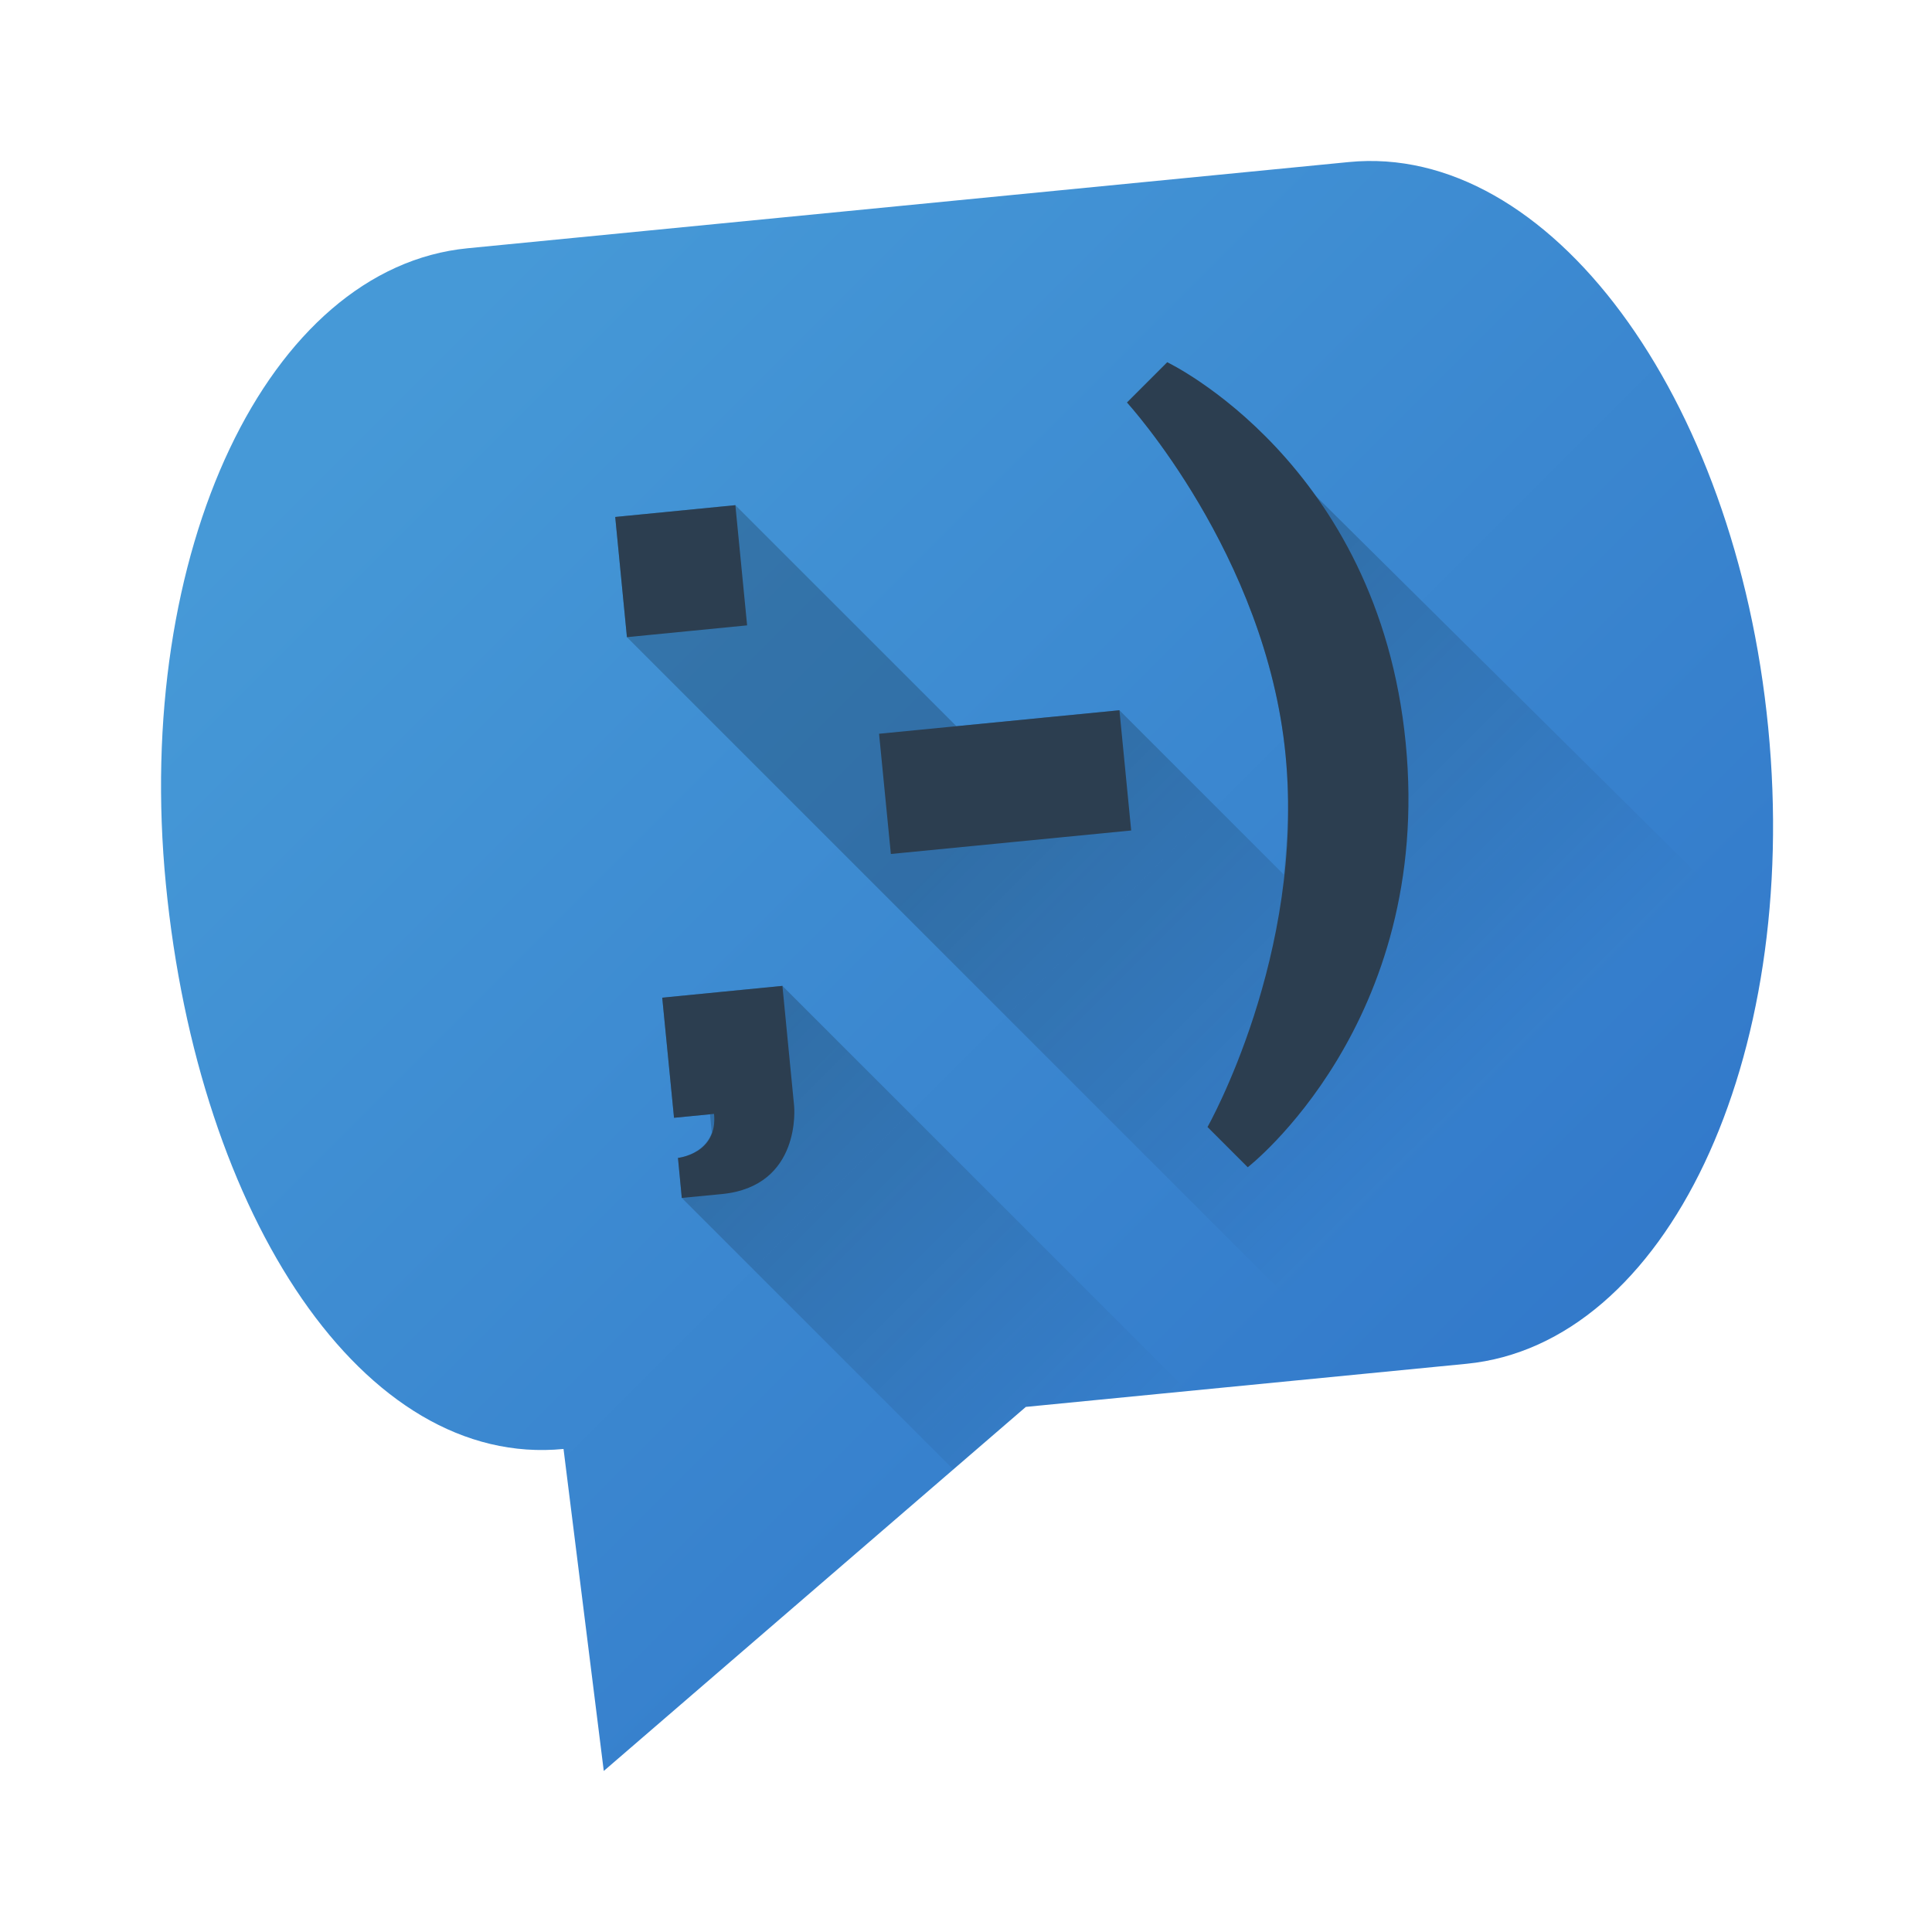
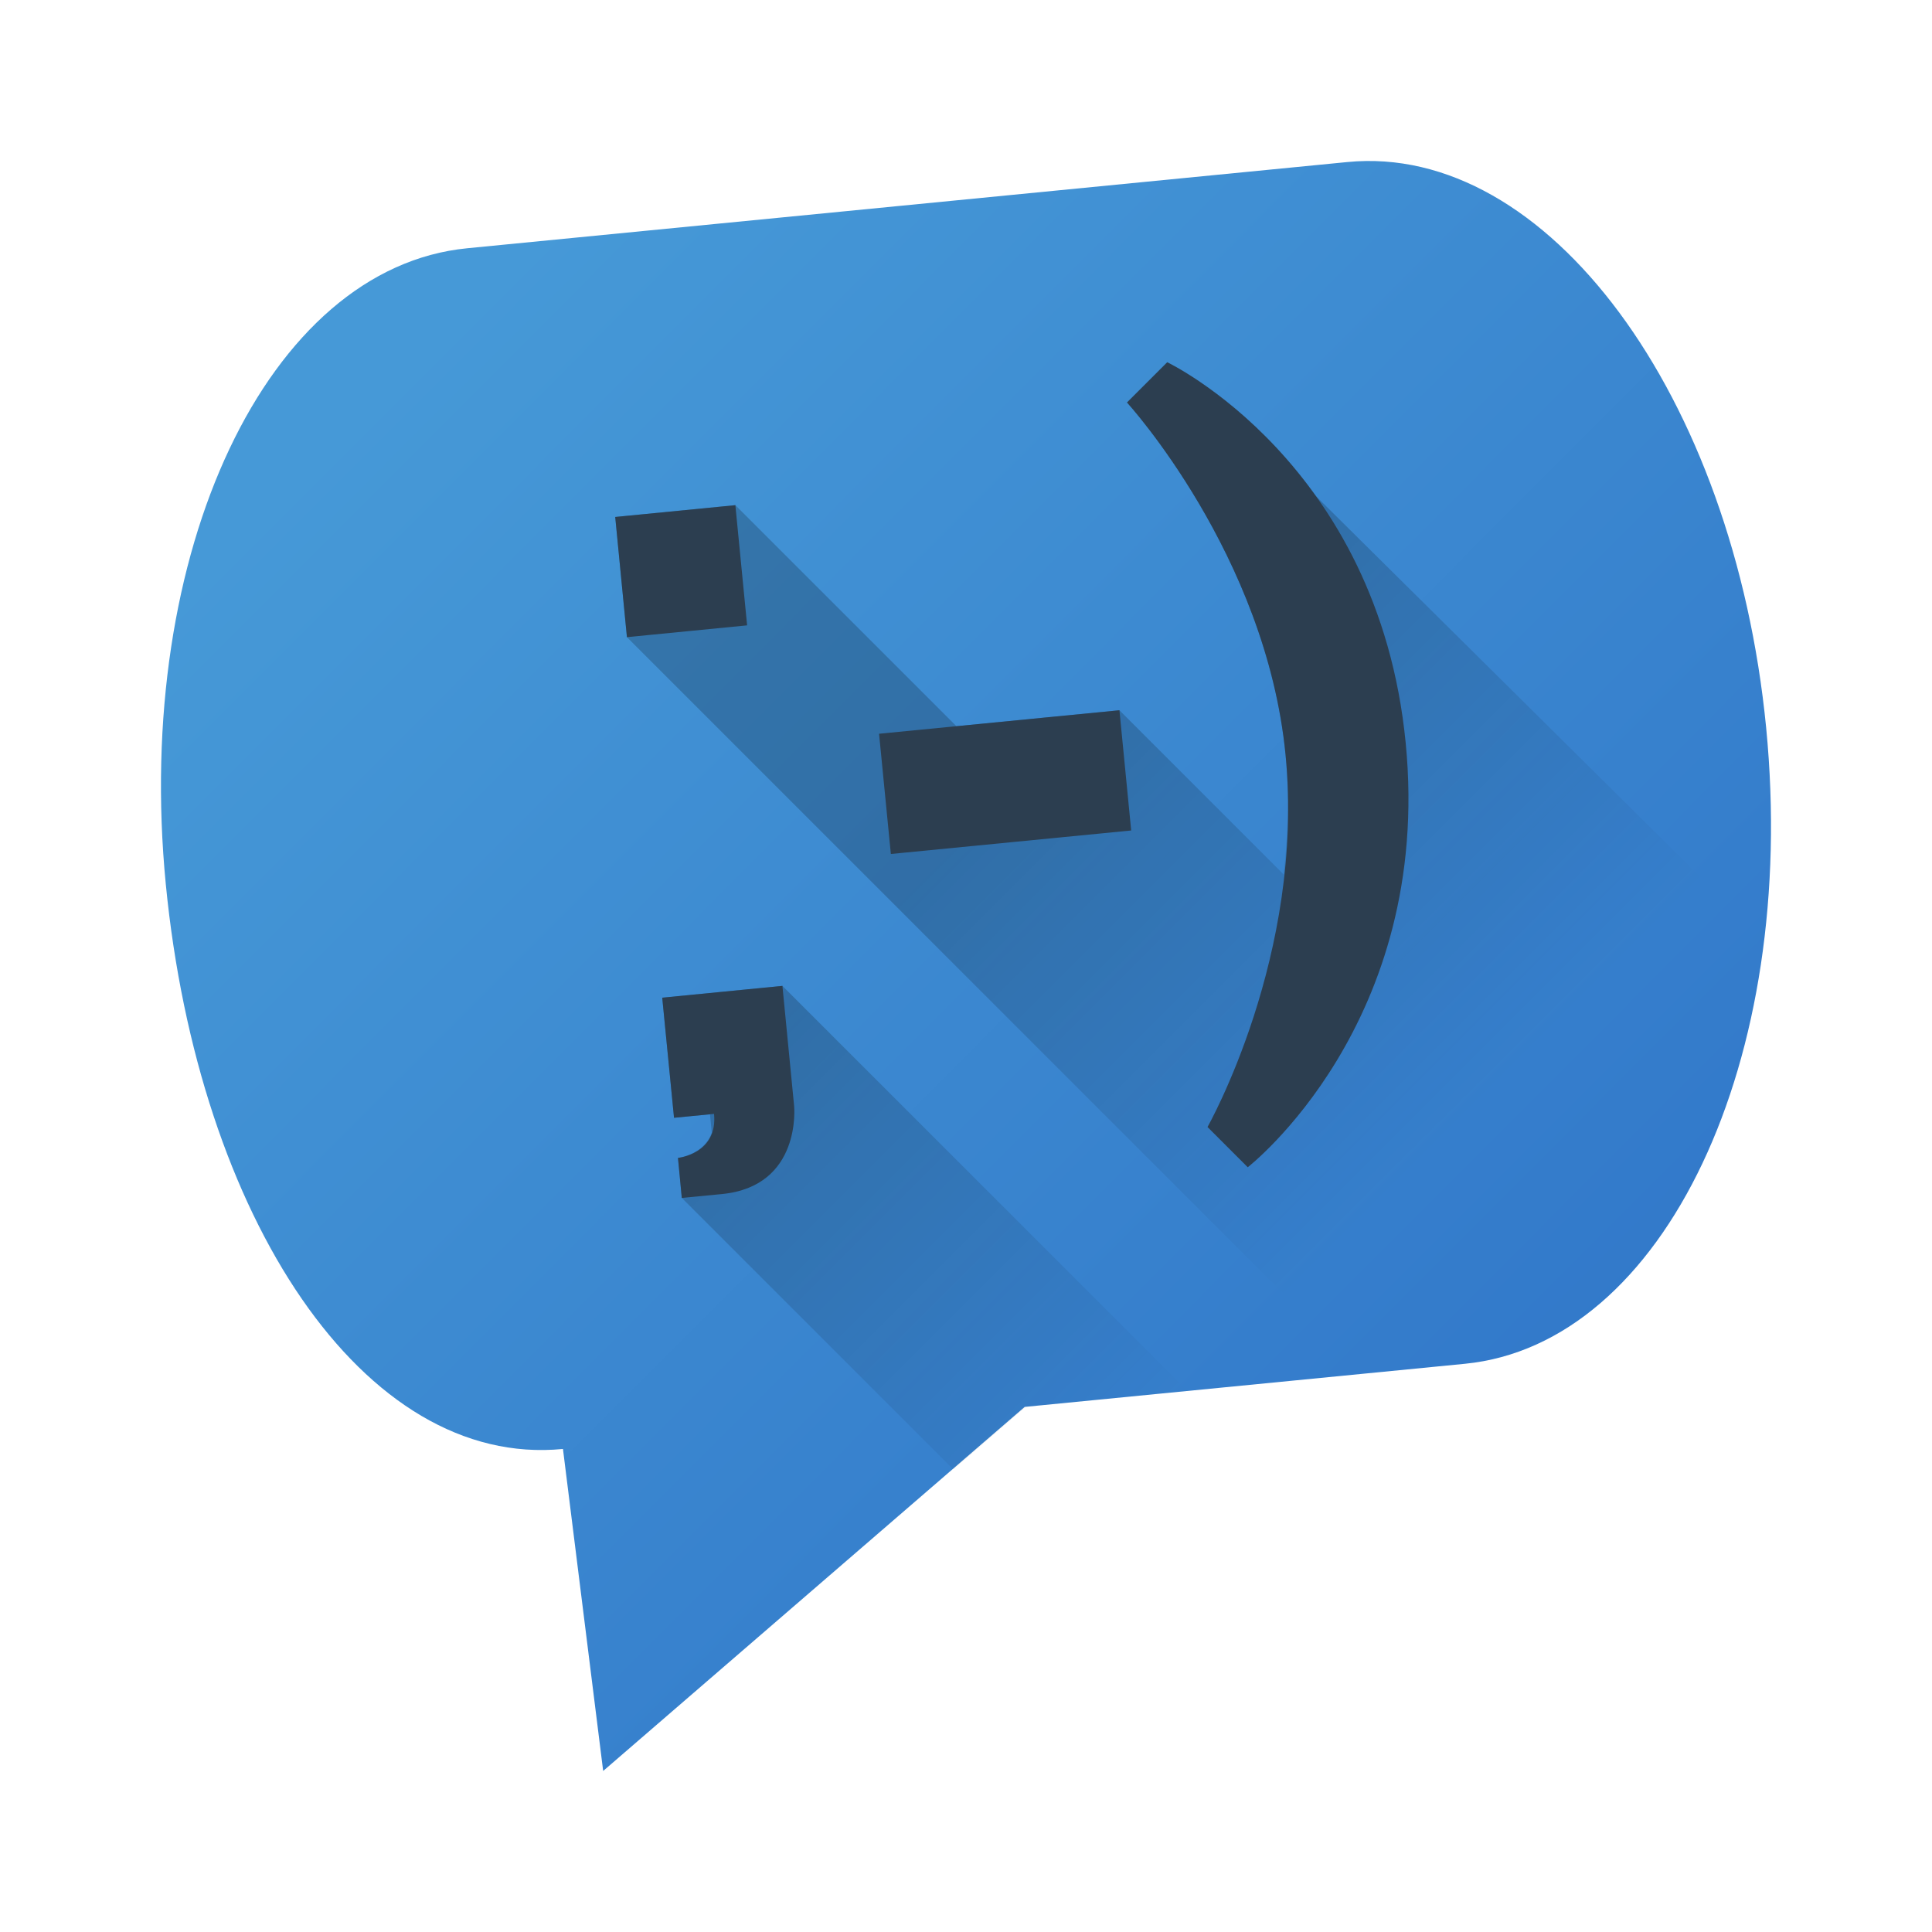
<svg xmlns="http://www.w3.org/2000/svg" xmlns:xlink="http://www.w3.org/1999/xlink" width="48" height="48" id="svg5453" version="1.1">
  <defs id="defs5455">
    <linearGradient id="linearGradient4283">
      <stop style="stop-color:#000000;stop-opacity:1;" offset="0" id="stop4285" />
      <stop style="stop-color:#000000;stop-opacity:0;" offset="1" id="stop4287" />
    </linearGradient>
    <linearGradient xlink:href="#linearGradient4283" id="linearGradient4289" x1="23.719" y1="20.985" x2="33.466" y2="30.733" gradientUnits="userSpaceOnUse" />
-     <linearGradient xlink:href="#linearGradient4214" id="linearGradient4297" x1="422.046" y1="543.798" x2="390.821" y2="512.574" gradientUnits="userSpaceOnUse" />
+     <linearGradient xlink:href="#linearGradient4214" id="linearGradient4297" x1="422.046" y1="543.798" x2="390.821" y2="512.574" gradientUnits="userSpaceOnUse" gradientTransform="matrix(0.9987179,0,0,1,0.4981682,0)" />
    <linearGradient id="linearGradient4214">
      <stop id="stop4216" offset="0" style="stop-color:#2f74c8;stop-opacity:1" />
      <stop id="stop4218" offset="1" style="stop-color:#4699d7;stop-opacity:1" />
    </linearGradient>
  </defs>
  <g id="layer1" transform="translate(-384.5714,-499.798)">
-     <path style="fill:url(#linearGradient4297);fill-opacity:1;fill-rule:evenodd;stroke:none;stroke-width:1px;stroke-linecap:butt;stroke-linejoin:miter;stroke-opacity:1" d="m 418.084,503.824 c 4.962,-0.486 9.609,5.782 10.418,14.052 0.809,8.271 -2.534,15.32 -7.496,15.805 l -10.948,1.071 -10.486,9.045 -1,-8 c -4.962,0.486 -9.07,-5.755 -9.879,-14.026 -0.809,-8.271 2.534,-15.32 7.496,-15.805 z" id="path4445" />
+     <path style="fill:url(#linearGradient4297);fill-opacity:1;fill-rule:evenodd;stroke:none;stroke-width:1px;stroke-linecap:butt;stroke-linejoin:miter;stroke-opacity:1" d="m 418.046,503.824 c 4.956,-0.486 9.596,5.782 10.405,14.052 0.808,8.271 -2.531,15.32 -7.487,15.805 l -10.934,1.071 -10.473,9.045 -0.999,-8 c -4.956,0.486 -9.058,-5.755 -9.867,-14.026 -0.808,-8.271 2.531,-15.32 7.487,-15.805 z" id="path4445" />
    <path style="opacity:0.2;fill:url(#linearGradient4289);fill-opacity:1;stroke:none;stroke-width:2;stroke-linecap:round;stroke-linejoin:round;stroke-miterlimit:4;stroke-dasharray:none;stroke-opacity:1" d="M 29 9 L 28 10 C 28 10 31.453 13.774 31.939 18.75 C 32.041 19.788 31.996 20.782 31.893 21.727 L 27.812 17.646 L 23.762 18.043 L 18.27 12.551 L 15.285 12.844 L 15.576 15.83 L 33.881 34.135 L 36.434 33.885 C 40.282 33.508 43.148 29.176 43.867 23.396 L 30.92 10.568 C 30.438 10.091 29 9 29 9 z M 19.439 24.494 L 16.453 24.787 L 16.746 27.771 L 17.639 27.684 L 17.684 28.141 C 17.488 28.695 16.844 28.768 16.844 28.768 L 16.939 29.762 L 23.686 36.508 L 25.486 34.955 L 29.508 34.562 L 19.439 24.494 z " transform="translate(384.5714,499.798)" id="rect4187-9" />
    <path style="opacity:1;fill:#2c3e50;fill-opacity:1;stroke:none;stroke-width:2;stroke-linecap:round;stroke-linejoin:round;stroke-miterlimit:4;stroke-dasharray:none;stroke-opacity:1" d="M 29 9 L 28 10 C 28 10 31.453 13.774 31.939 18.75 C 32.426 23.726 30 28 30 28 L 31 29 C 31 29 35.606 25.424 34.924 18.457 C 34.242 11.49 29 9 29 9 z M 18.27 12.551 L 15.285 12.844 L 15.576 15.83 L 18.562 15.537 L 18.27 12.551 z M 27.812 17.646 L 21.84 18.23 L 22.133 21.217 L 28.104 20.633 L 27.812 17.646 z M 19.439 24.494 L 16.453 24.787 L 16.746 27.771 L 17.74 27.674 C 17.838 28.669 16.844 28.768 16.844 28.768 L 16.939 29.762 L 17.936 29.666 C 19.926 29.471 19.73 27.48 19.73 27.48 L 19.439 24.494 z " transform="translate(384.5714,499.798)" id="rect4187" />
  </g>
</svg>
